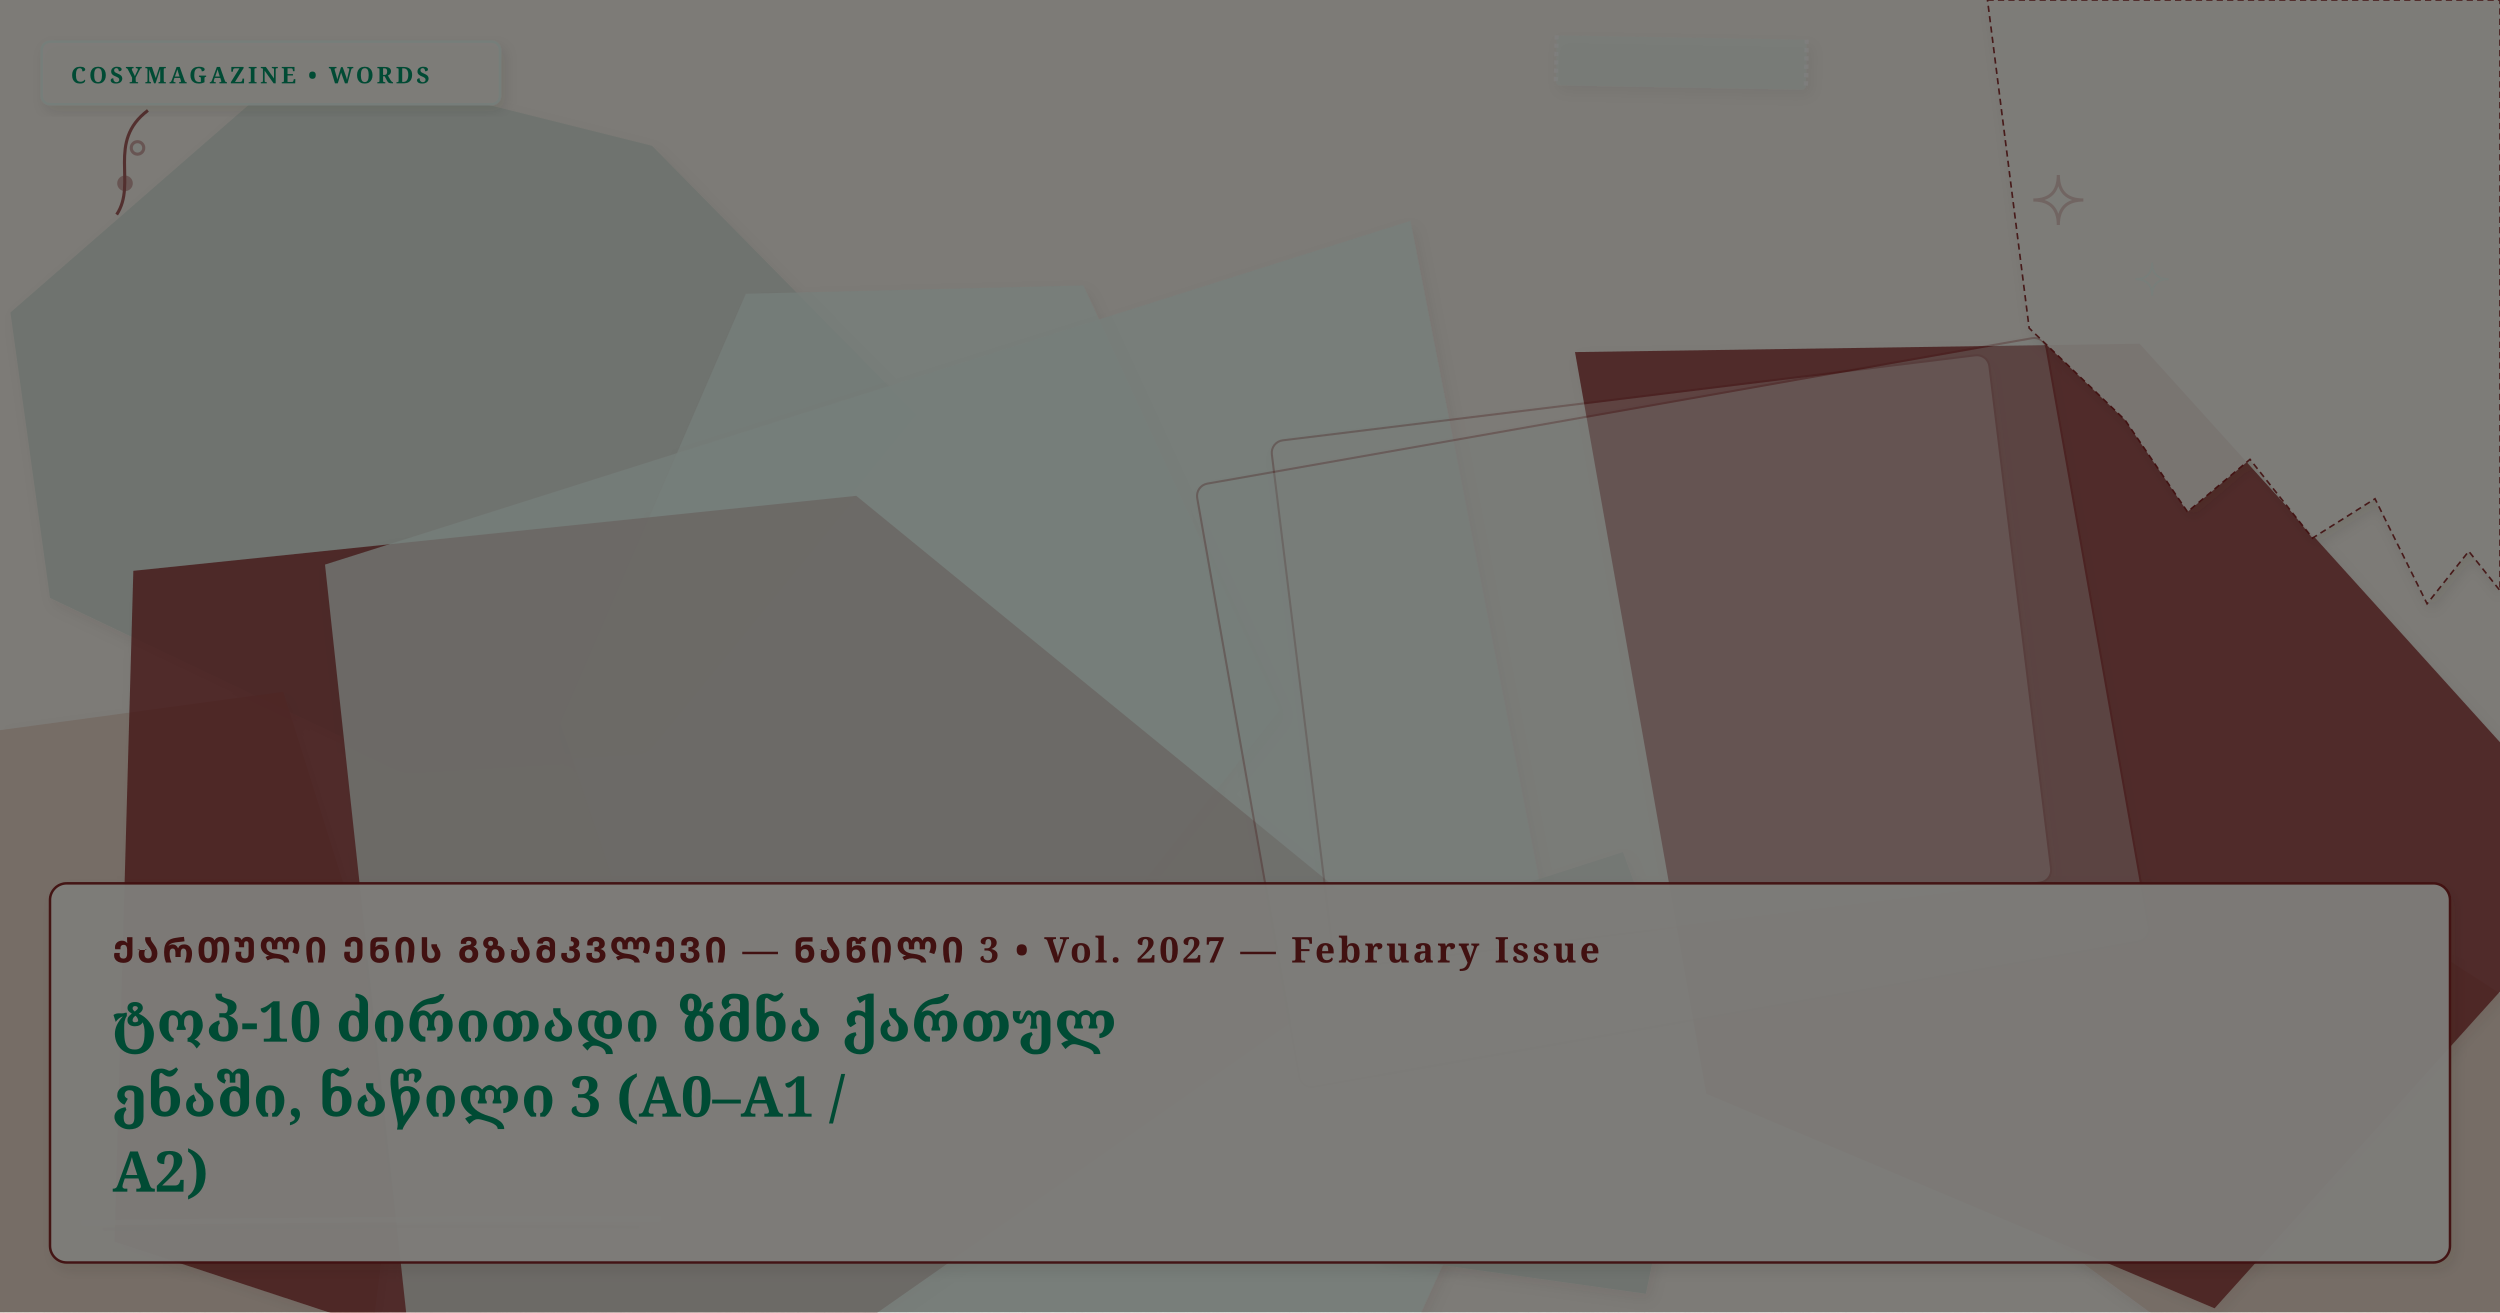
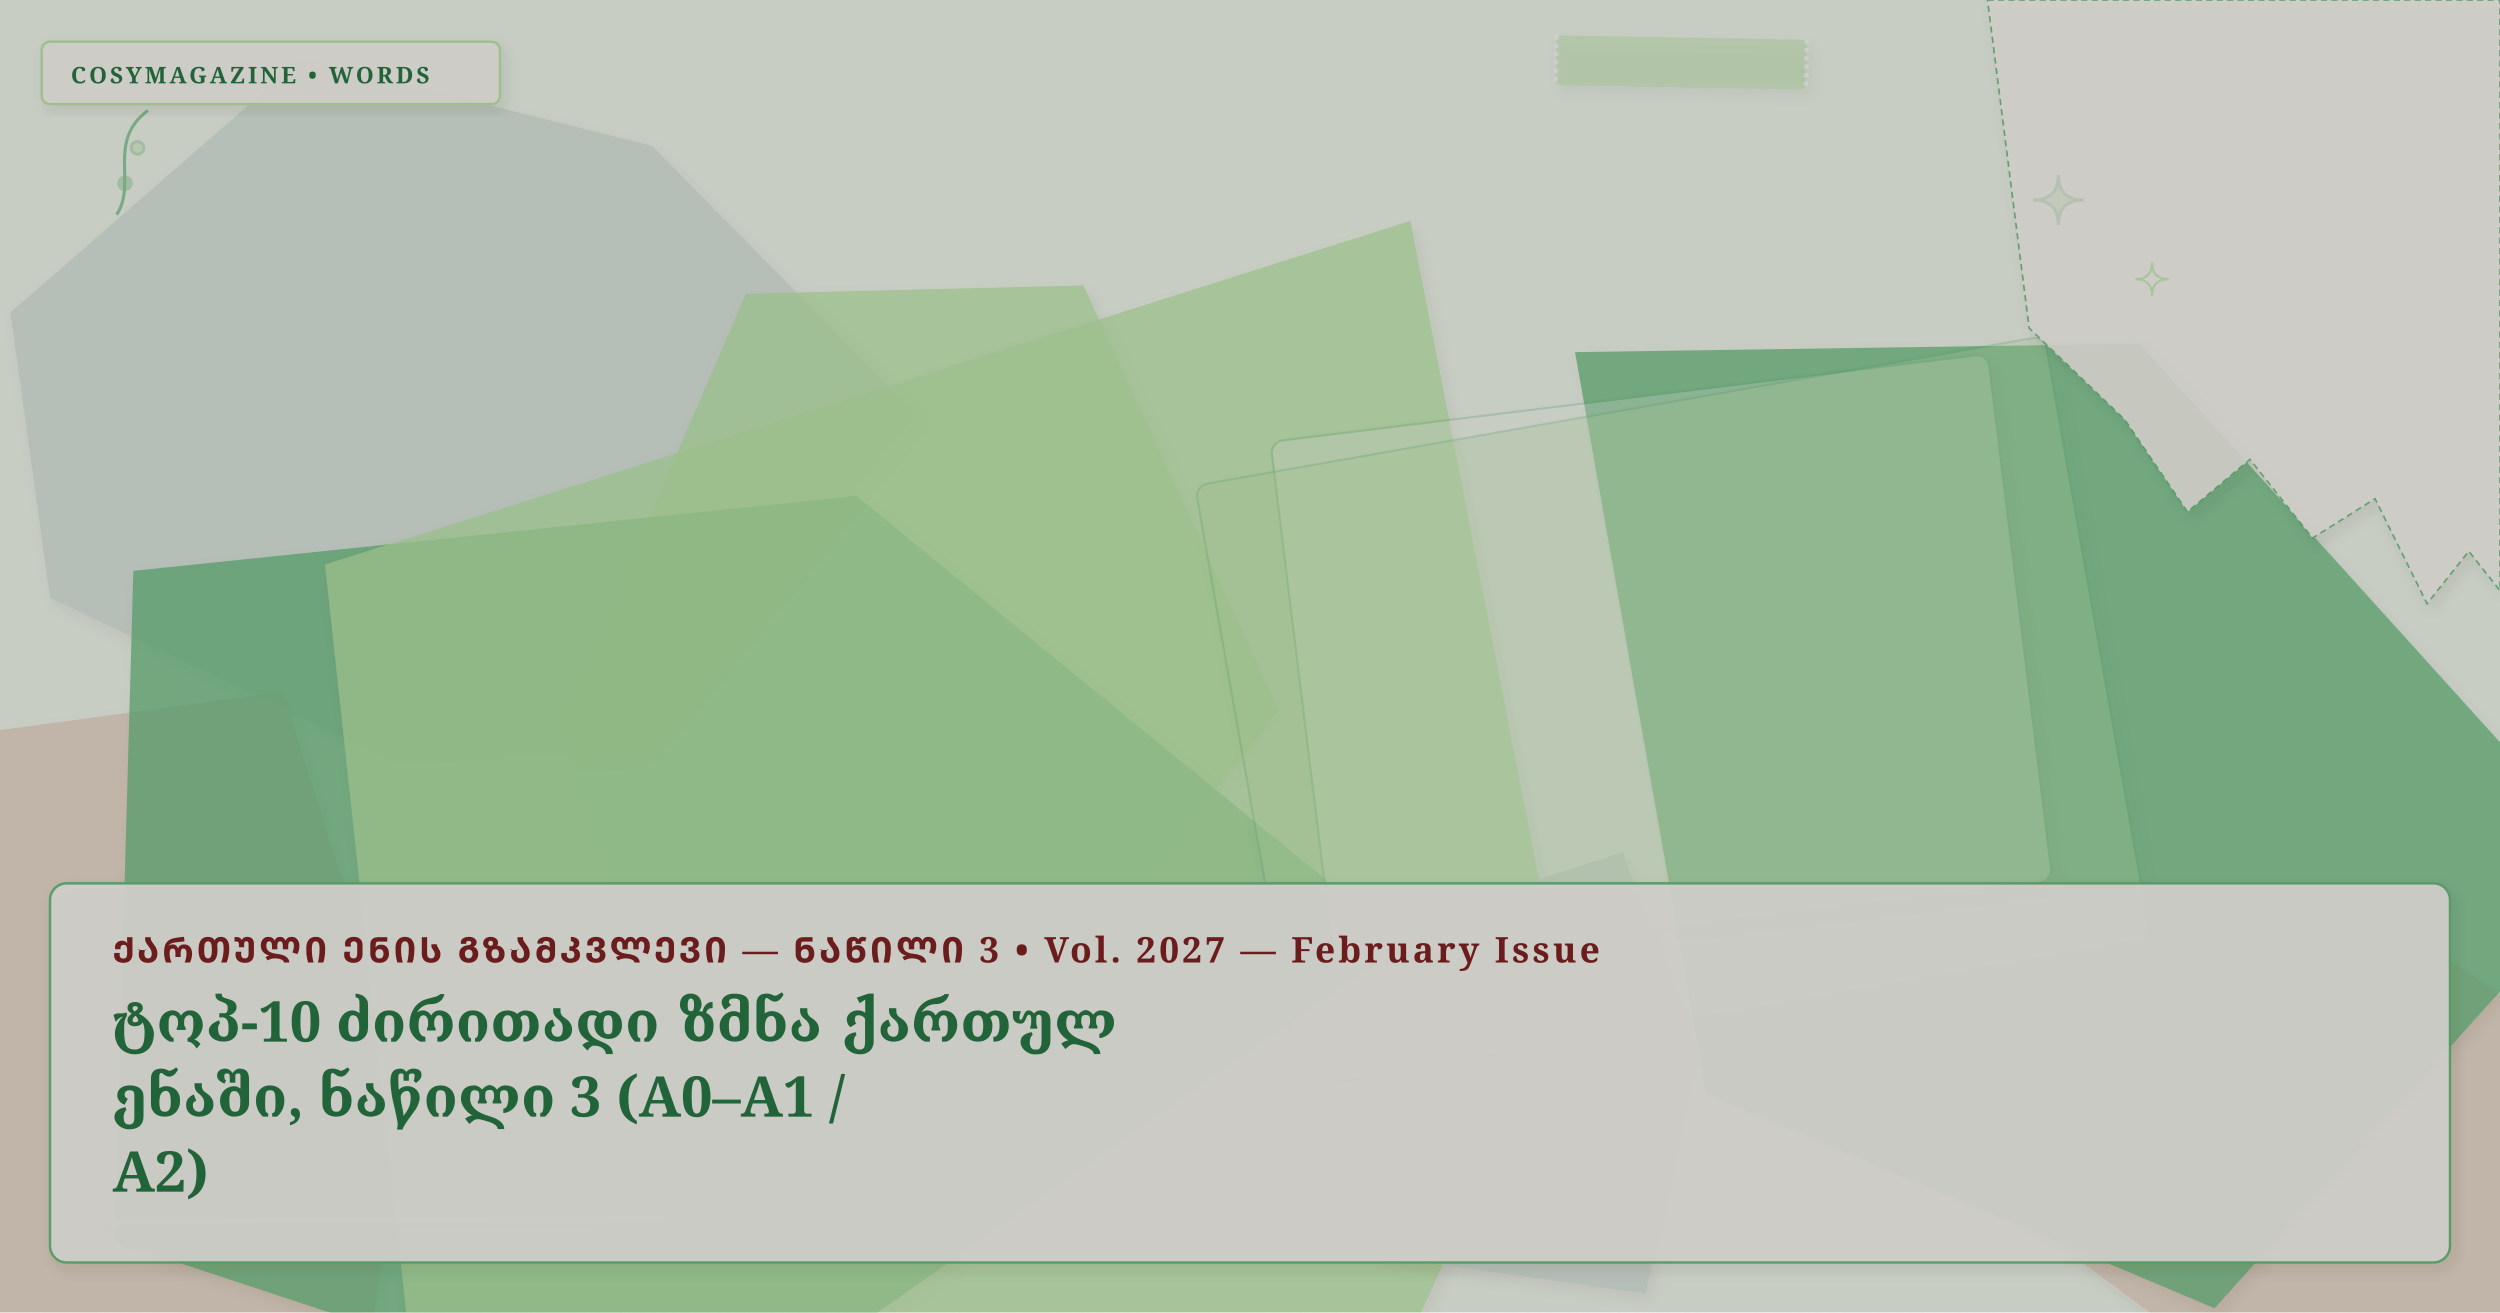
<svg xmlns="http://www.w3.org/2000/svg" viewBox="0 0 1200 630" width="100%" height="100%" preserveAspectRatio="xMidYMid slice" class="cosy-cover-art" data-motif="editorial-stars" data-seed="top-10-verbs-part-3-ka" data-lang="ka">
  <defs>
    <filter id="soft-shadow" x="-20%" y="-20%" width="140%" height="140%">
      <feDropShadow dx="2" dy="3" stdDeviation="3" flood-color="#3C281E" flood-opacity="0.10" />
    </filter>
    <filter id="paper-grain" x="0%" y="0%" width="100%" height="100%">
      <feTurbulence type="fractalNoise" baseFrequency="0.65" numOctaves="3" result="noise" />
      <feColorMatrix type="saturate" values="0" />
      <feComponentTransfer>
        <feFuncA type="linear" slope="0.05" />
      </feComponentTransfer>
      <feBlend mode="multiply" in="SourceGraphic" result="blend" />
    </filter>
  </defs>
  <style>
        @media (prefers-reduced-motion: reduce) {
          .cosy-cover-art * { animation: none !important; transition: none !important; }
        }
      </style>
-   <rect width="1200" height="630" fill="#FAF6EE" />
+   <rect width="1200" height="630" fill="#f4faef" />
  <polygon points="1369,587 1141,710 968,583 1174,460" fill="#E8D2C2" opacity="0.75" style="filter: drop-shadow(2px 3px 3px rgba(60,40,30,0.08));" />
  <polygon points="440,199 309,360 192,367 24,287 5,150 145,28 313,70" fill="#D5E2D9" opacity="0.75" style="filter: drop-shadow(2px 3px 3px rgba(60,40,30,0.08));" />
-   <polygon points="1254,416 1063,628 819,525 756,169 1027,165" fill="#832222" opacity="0.75" style="filter: drop-shadow(2px 3px 3px rgba(60,40,30,0.08));" />
+   <polygon points="1254,416 1063,628 819,525 756,169 1027,165" fill="#6bbd7f" opacity="0.75" style="filter: drop-shadow(2px 3px 3px rgba(60,40,30,0.08));" />
  <polygon points="194,517 174,678 -57,732 -115,538 -134,402 -26,354 136,332" fill="#E8D2C2" opacity="0.75" style="filter: drop-shadow(2px 3px 3px rgba(60,40,30,0.08));" />
-   <polygon points="614,341 530,447 324,511 269,347 358,141 520,137" fill="#ecfdf5" opacity="0.75" style="filter: drop-shadow(2px 3px 3px rgba(60,40,30,0.08));" />
-   <polygon points="674,453 337,689 55,596 64,274 411,238" fill="#832222" opacity="0.75" style="filter: drop-shadow(2px 3px 3px rgba(60,40,30,0.08));" />
-   <polygon points="750,480 584,847 207,741 156,271 677,106" fill="#ecfdf5" opacity="0.75" style="filter: drop-shadow(2px 3px 3px rgba(60,40,30,0.08));" />
+   <polygon points="614,341 530,447 324,511 269,347 358,141 520,137" fill="#bee9aa" opacity="0.75" style="filter: drop-shadow(2px 3px 3px rgba(60,40,30,0.08));" />
+   <polygon points="674,453 337,689 55,596 64,274 411,238" fill="#6bbd7f" opacity="0.75" style="filter: drop-shadow(2px 3px 3px rgba(60,40,30,0.08));" />
+   <polygon points="750,480 584,847 207,741 156,271 677,106" fill="#bee9aa" opacity="0.75" style="filter: drop-shadow(2px 3px 3px rgba(60,40,30,0.08));" />
  <polygon points="814,505 790,621 662,603 661,447 779,409" fill="#D5E2D9" opacity="0.75" style="filter: drop-shadow(2px 3px 3px rgba(60,40,30,0.08));" />
  <g transform="rotate(-7 797.5 317.5)">
-     <rect x="624" y="190" width="347" height="255" rx="6" fill="#FAF6EE" opacity="0.3" stroke="#832222" stroke-width="1" filter="url(#soft-shadow)" />
+     <rect x="624" y="190" width="347" height="255" rx="6" fill="#f4faef" opacity="0.3" stroke="#6bbd7f" stroke-width="1" filter="url(#soft-shadow)" />
  </g>
  <g transform="rotate(-10 803 342)">
-     <rect x="596" y="195" width="414" height="294" rx="6" fill="#ecfdf5" opacity="0.3" stroke="#832222" stroke-width="1" filter="url(#soft-shadow)" />
+     <rect x="596" y="195" width="414" height="294" rx="6" fill="#bee9aa" opacity="0.3" stroke="#6bbd7f" stroke-width="1" filter="url(#soft-shadow)" />
  </g>
  <g class="cover-torn-paper" filter="url(#soft-shadow)">
-     <polygon points="954,0 1200,0 1200,283.5 1185,264.6 1165,289.8 1140,239.4 1110,258.3 1080,220.5 1050,245.7 1020,201.6 974,157.5 954,0" fill="#FCF9F2" opacity="0.9" stroke="#832222" stroke-width="0.8" stroke-dasharray="3 2" />
+     <polygon points="954,0 1200,0 1200,283.5 1185,264.6 1165,289.8 1140,239.4 1110,258.3 1080,220.5 1050,245.7 1020,201.6 974,157.5 954,0" fill="#FCF9F2" opacity="0.9" stroke="#6bbd7f" stroke-width="0.8" stroke-dasharray="3 2" />
  </g>
  <g transform="rotate(1 807 30)" filter="url(#soft-shadow)">
-     <rect x="747" y="18" width="120" height="24" rx="2" fill="#ecfdf5" opacity="0.45" />
+     <rect x="747" y="18" width="120" height="24" rx="2" fill="#bee9aa" opacity="0.45" />
    <line x1="747" y1="18" x2="747" y2="42" stroke="#FFFFFF" stroke-width="2" stroke-dasharray="2 2" opacity="0.7" />
    <line x1="867" y1="18" x2="867" y2="42" stroke="#FFFFFF" stroke-width="2" stroke-dasharray="2 2" opacity="0.7" />
  </g>
-   <g class="cover-tiny-doodles" stroke="#832222" stroke-width="1.5" fill="none" opacity="0.7">
-     <path d="M 988 84 Q 988 96 1000 96 Q 988 96 988 108 Q 988 96 976 96 Q 988 96 988 84 Z" fill="#ecfdf5" opacity="0.3" />
-     <path d="M 1033 126 Q 1033 134 1041 134 Q 1033 134 1033 142 Q 1033 134 1025 134 Q 1033 134 1033 126 Z" stroke="#ecfdf5" stroke-width="1" />
+   <g class="cover-tiny-doodles" stroke="#6bbd7f" stroke-width="1.5" fill="none" opacity="0.7">
+     <path d="M 988 84 Q 988 96 1000 96 Q 988 96 988 108 Q 988 96 976 96 Q 988 96 988 84 Z" fill="#bee9aa" opacity="0.3" />
+     <path d="M 1033 126 Q 1033 134 1041 134 Q 1033 134 1033 142 Q 1033 134 1025 134 Q 1033 134 1033 126 Z" stroke="#bee9aa" stroke-width="1" />
    <path d="M 56 103 C 66 88, 51 68, 71 53" />
-     <circle cx="60" cy="88" r="3" fill="#832222" opacity="0.5" />
-     <circle cx="66" cy="71" r="3" fill="#ecfdf5" opacity="0.5" />
+     <circle cx="60" cy="88" r="3" fill="#6bbd7f" opacity="0.5" />
+     <circle cx="66" cy="71" r="3" fill="#bee9aa" opacity="0.5" />
  </g>
  <g class="cover-sketchy-underline">
-     <path d="M 40 587 Q 178 585 316 585" stroke="#ecfdf5" stroke-width="2.5" stroke-linecap="round" fill="none" opacity="0.75" />
-     <path d="M 50 590 Q 178 588 306 589" stroke="#832222" stroke-width="1.5" stroke-linecap="round" fill="none" opacity="0.5" />
+     <path d="M 40 587 Q 178 585 316 585" stroke="#bee9aa" stroke-width="2.5" stroke-linecap="round" fill="none" opacity="0.75" />
+     <path d="M 50 590 Q 178 588 306 589" stroke="#6bbd7f" stroke-width="1.5" stroke-linecap="round" fill="none" opacity="0.5" />
  </g>
  <g class="cover-masthead-label" filter="url(#soft-shadow)">
-     <rect x="20" y="20" width="220" height="30" rx="4" fill="#FCF9F2" opacity="0.95" stroke="#ecfdf5" stroke-width="1.2" />
-     <text x="34" y="40" fill="#059669" font-family="Fraunces, 'Lora', Georgia, serif" font-size="11" font-weight="bold" letter-spacing="1.4">COSYMAGAZINE • WORDS</text>
+     <rect x="20" y="20" width="220" height="30" rx="4" fill="#FCF9F2" opacity="0.95" stroke="#bee9aa" stroke-width="1.2" />
+     <text x="34" y="40" fill="#2c7a45" font-family="Fraunces, 'Lora', Georgia, serif" font-size="11" font-weight="bold" letter-spacing="1.4">COSYMAGAZINE • WORDS</text>
  </g>
  <g class="cover-text-overlay" filter="url(#soft-shadow)">
-     <rect class="cover-overlay-box" x="24" y="424" width="1152" height="182" rx="8" fill="#FCF9F2" opacity="0.96" stroke="#832222" stroke-width="1.2" />
+     <rect class="cover-overlay-box" x="24" y="424" width="1152" height="182" rx="8" fill="#FCF9F2" opacity="0.96" stroke="#6bbd7f" stroke-width="1.2" />
    <text x="54" y="462" fill="#832222" font-family="Fraunces, 'Lora', Georgia, serif" font-size="17" font-weight="bold" letter-spacing="1.5">ᲥᲐᲠᲗᲣᲚᲘ ᲔᲜᲘᲡ ᲒᲖᲐᲛᲙᲕᲚᲔᲕᲘ — ᲜᲐᲬᲘᲚᲘ 3 • Vol. 2027 — February Issue</text>
-     <text x="54" y="500" fill="#059669" font-family="Fraunces, 'Lora', Georgia, serif" font-size="27" font-weight="bold">ტოპ-10 ძირითადი ზმნა ქართულ</text>
-     <text x="54" y="536" fill="#059669" font-family="Fraunces, 'Lora', Georgia, serif" font-size="27" font-weight="bold">ენაში, ნაწილი 3 (A0–A1 /</text>
-     <text x="54" y="572" fill="#059669" font-family="Fraunces, 'Lora', Georgia, serif" font-size="27" font-weight="bold">A2)</text>
+     <text x="54" y="500" fill="#2c7a45" font-family="Fraunces, 'Lora', Georgia, serif" font-size="27" font-weight="bold">ტოპ-10 ძირითადი ზმნა ქართულ</text>
+     <text x="54" y="536" fill="#2c7a45" font-family="Fraunces, 'Lora', Georgia, serif" font-size="27" font-weight="bold">ენაში, ნაწილი 3 (A0–A1 /</text>
+     <text x="54" y="572" fill="#2c7a45" font-family="Fraunces, 'Lora', Georgia, serif" font-size="27" font-weight="bold">A2)</text>
  </g>
-   <rect width="1200" height="630" filter="url(#paper-grain)" opacity="0.5" pointer-events="none" />
+   <rect width="1200" height="630" filter="url(#paper-grain)" opacity="0.18" pointer-events="none" />
</svg>
